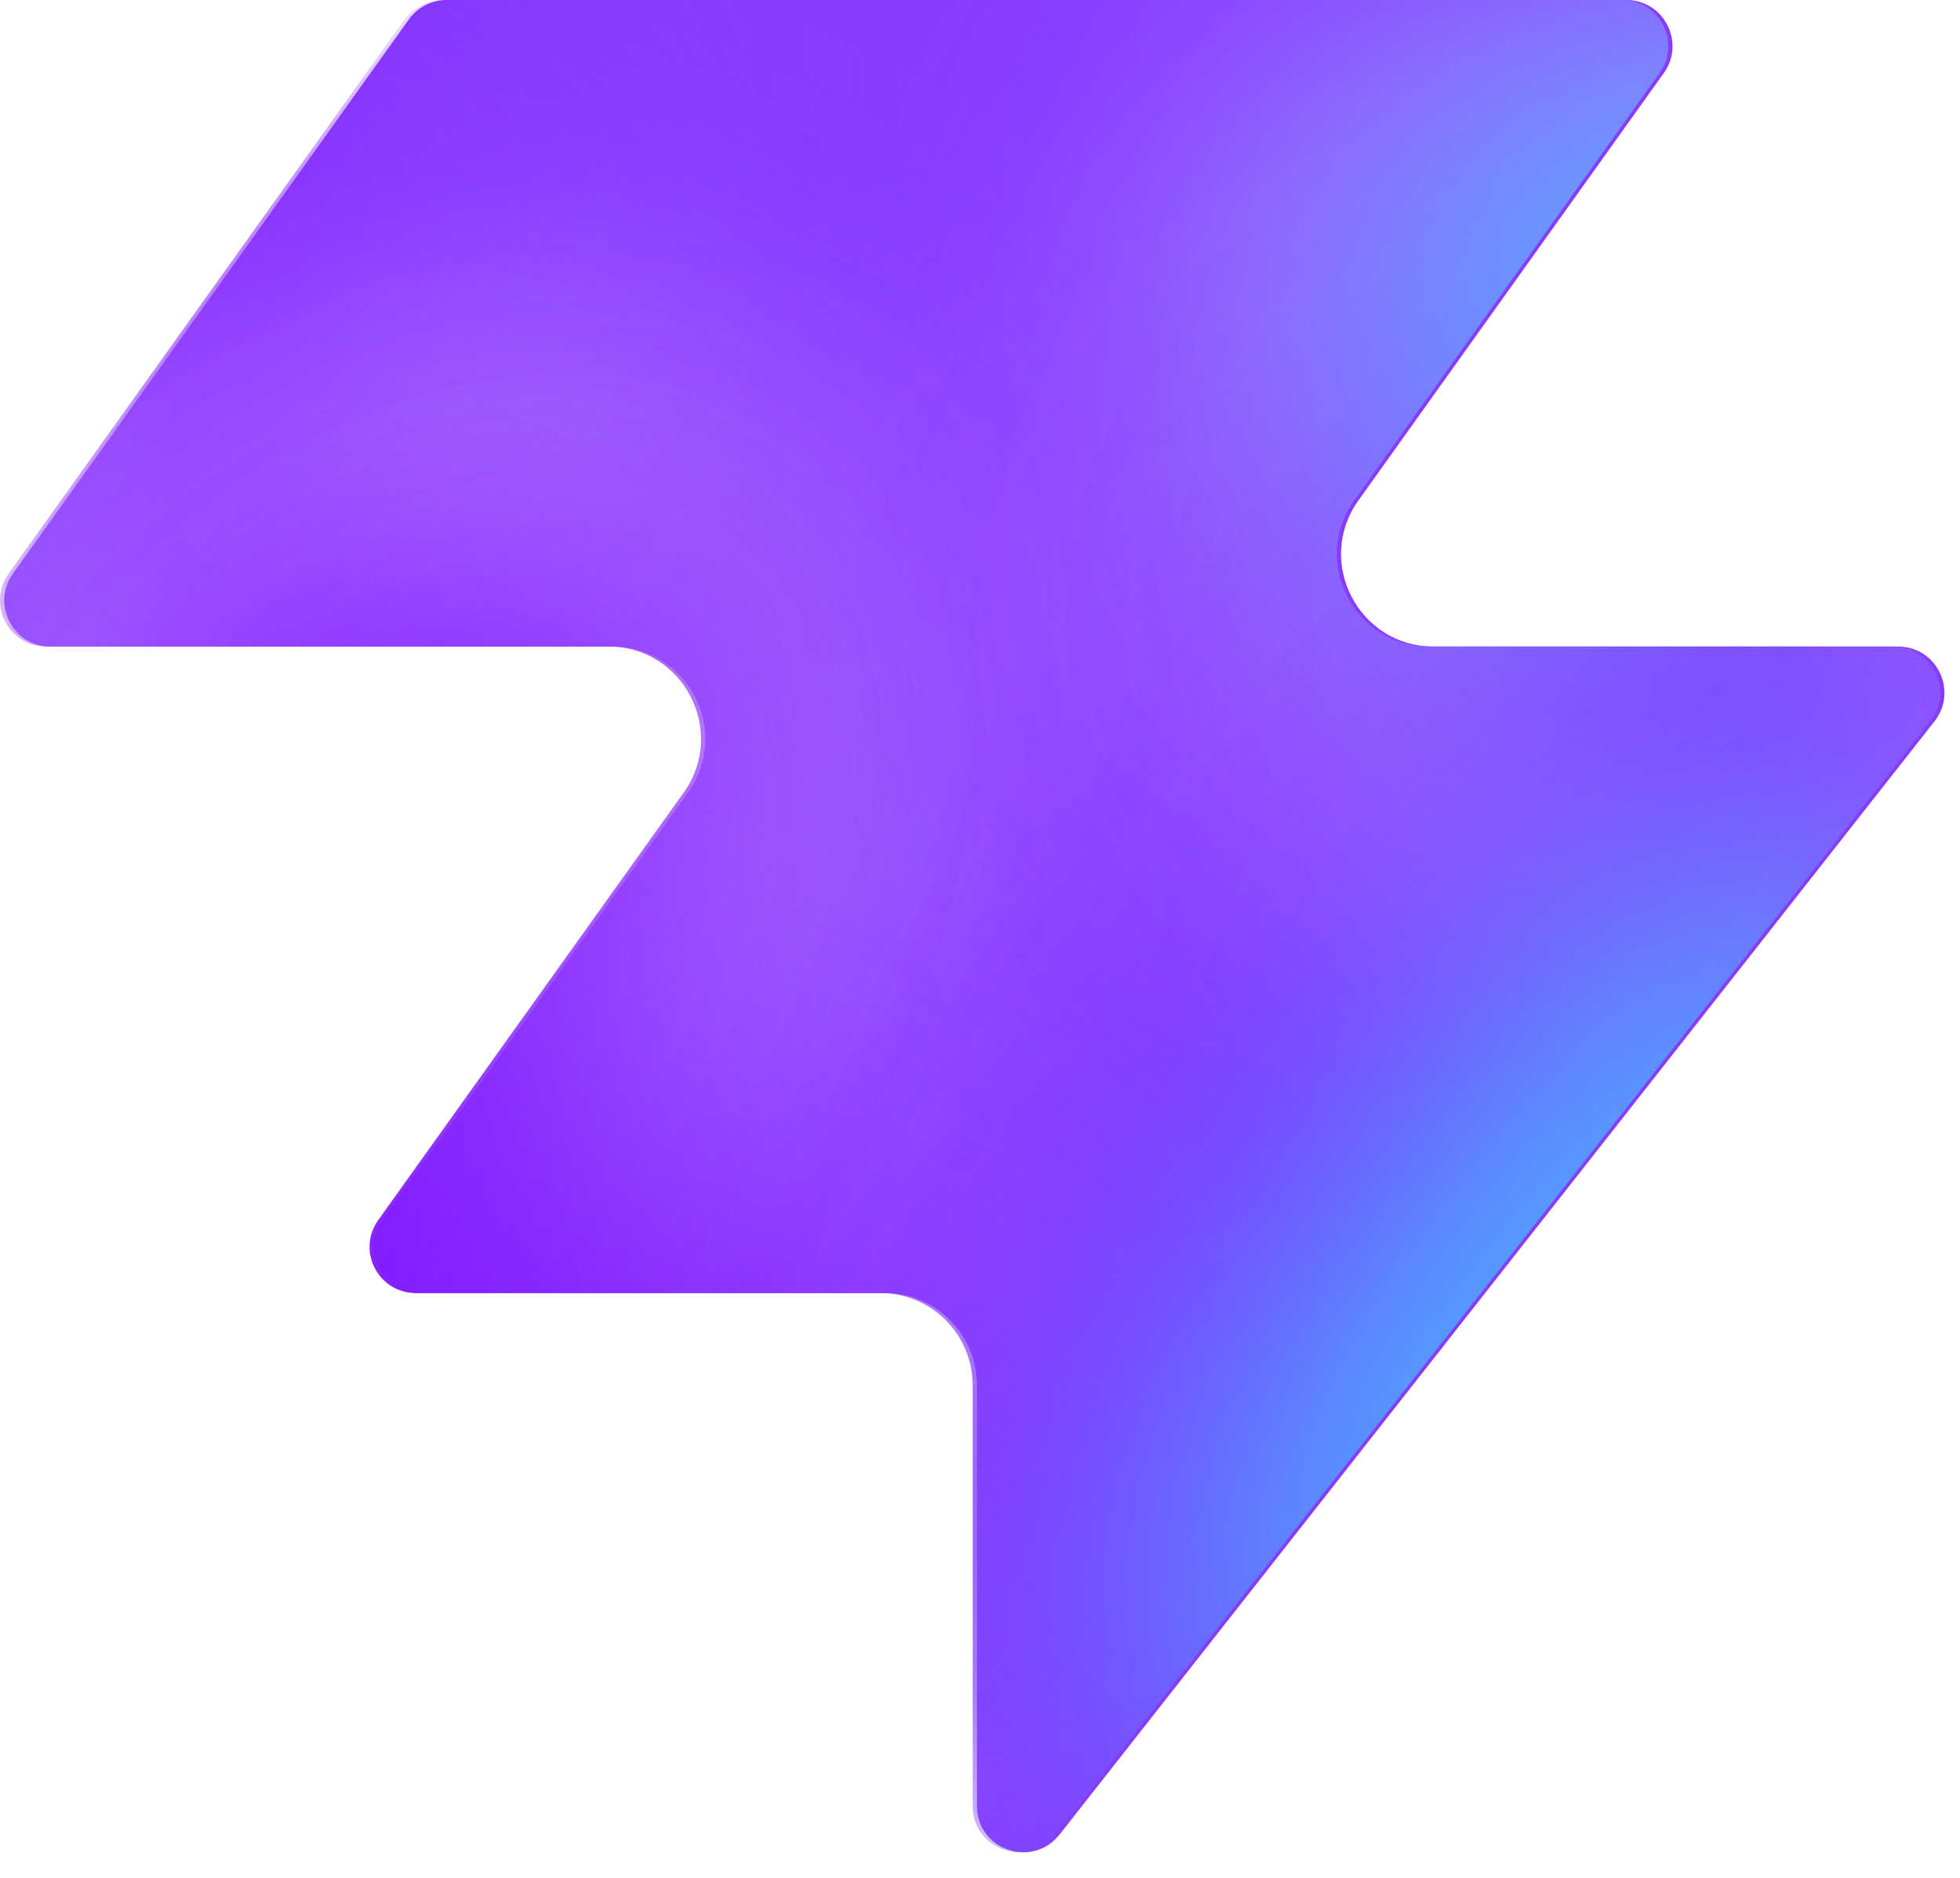
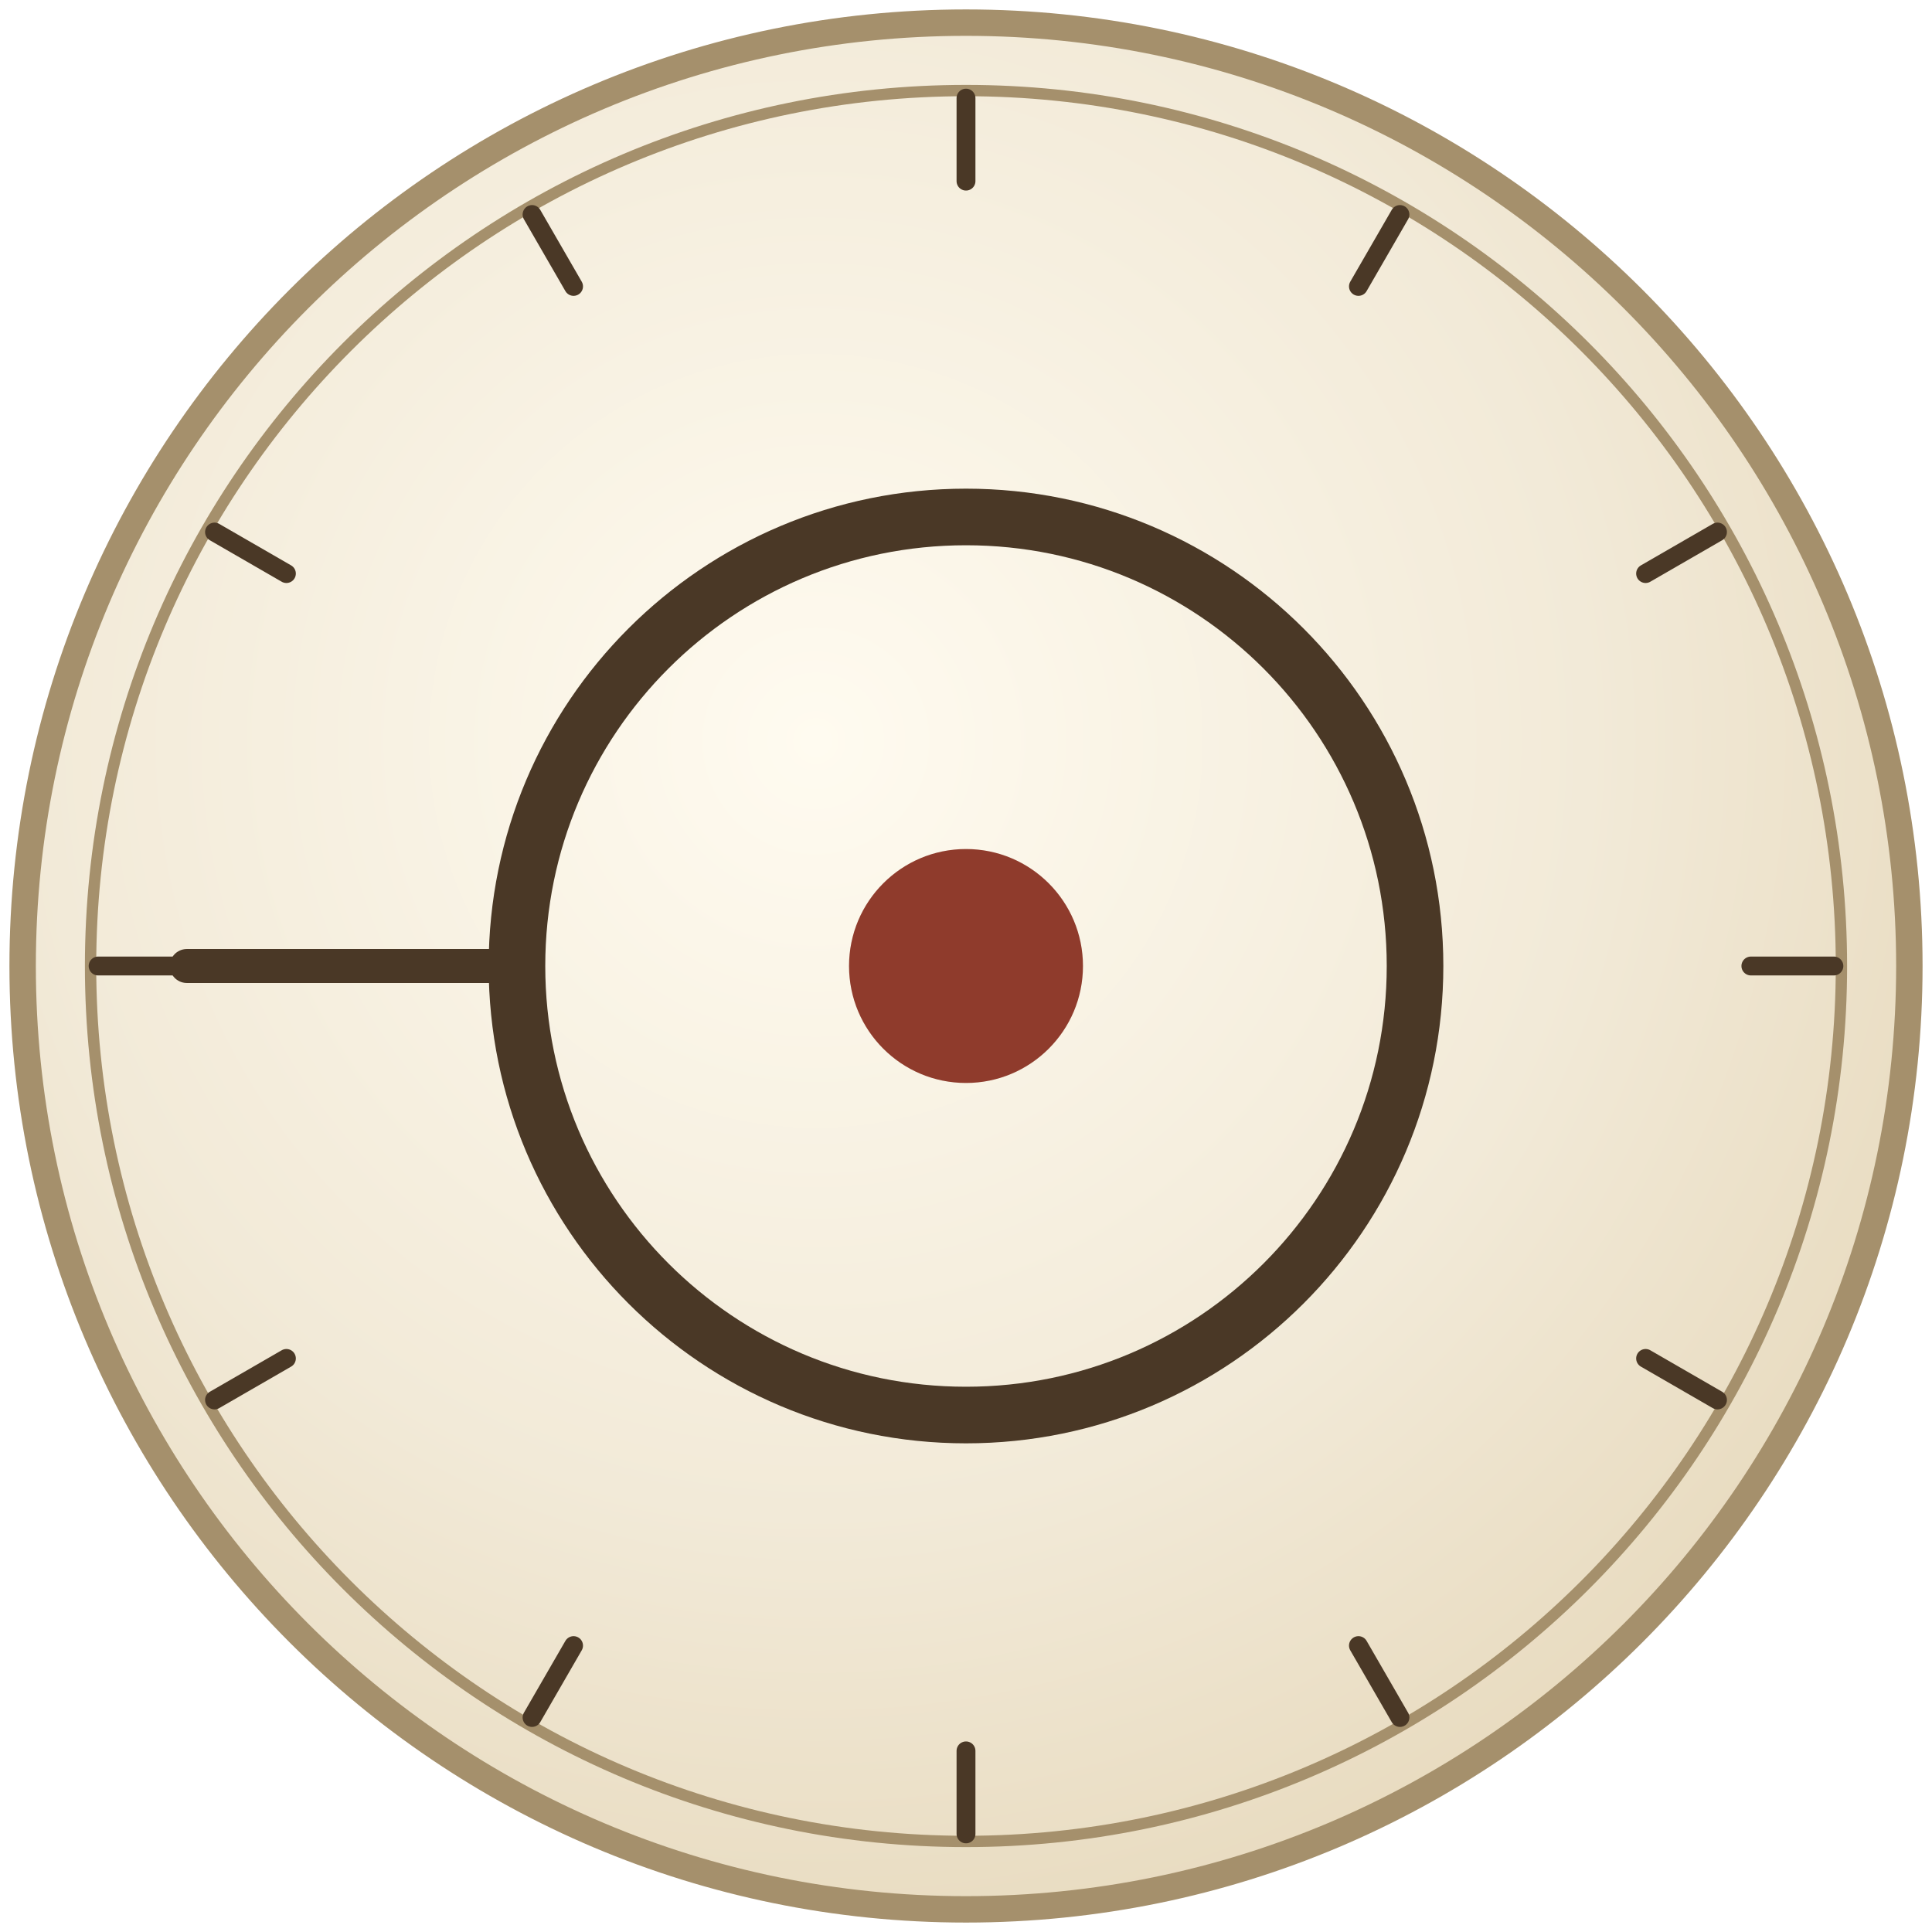
- <svg xmlns="http://www.w3.org/2000/svg" width="48" height="46" fill="none" viewBox="0 0 48 46">
-   <path fill="#863bff" d="M25.946 44.938c-.664.845-2.021.375-2.021-.698V33.937a2.26 2.26 0 0 0-2.262-2.262H10.287c-.92 0-1.456-1.04-.92-1.788l7.48-10.471c1.07-1.497 0-3.578-1.842-3.578H1.237c-.92 0-1.456-1.04-.92-1.788L10.013.474c.214-.297.556-.474.92-.474h28.894c.92 0 1.456 1.04.92 1.788l-7.48 10.471c-1.07 1.498 0 3.579 1.842 3.579h11.377c.943 0 1.473 1.088.89 1.83L25.947 44.94z" style="fill:#863bff;fill:color(display-p3 .525 .23 1);fill-opacity:1" />
-   <mask id="a" width="48" height="46" x="0" y="0" maskUnits="userSpaceOnUse" style="mask-type:alpha">
-     <path fill="#000" d="M25.842 44.938c-.664.844-2.021.375-2.021-.698V33.937a2.26 2.26 0 0 0-2.262-2.262H10.183c-.92 0-1.456-1.04-.92-1.788l7.48-10.471c1.07-1.498 0-3.579-1.842-3.579H1.133c-.92 0-1.456-1.04-.92-1.787L9.91.473c.214-.297.556-.474.92-.474h28.894c.92 0 1.456 1.04.92 1.788l-7.48 10.471c-1.07 1.498 0 3.578 1.842 3.578h11.377c.943 0 1.473 1.088.89 1.832L25.843 44.94z" style="fill:#000;fill-opacity:1" />
-   </mask>
-   <g mask="url(#a)">
-     <g filter="url(#b)">
-       <ellipse cx="5.508" cy="14.704" fill="#ede6ff" rx="5.508" ry="14.704" style="fill:#ede6ff;fill:color(display-p3 .927 .903 1);fill-opacity:1" transform="matrix(.00324 1 1 -.00324 -4.47 31.516)" />
-     </g>
-     <g filter="url(#c)">
-       <ellipse cx="10.399" cy="29.851" fill="#ede6ff" rx="10.399" ry="29.851" style="fill:#ede6ff;fill:color(display-p3 .927 .903 1);fill-opacity:1" transform="matrix(.00324 1 1 -.00324 -39.328 7.883)" />
-     </g>
-     <g filter="url(#d)">
-       <ellipse cx="5.508" cy="30.487" fill="#7e14ff" rx="5.508" ry="30.487" style="fill:#7e14ff;fill:color(display-p3 .492 .077 1);fill-opacity:1" transform="rotate(89.814 -25.913 -14.639)scale(1 -1)" />
-     </g>
-     <g filter="url(#e)">
-       <ellipse cx="5.508" cy="30.599" fill="#7e14ff" rx="5.508" ry="30.599" style="fill:#7e14ff;fill:color(display-p3 .492 .077 1);fill-opacity:1" transform="rotate(89.814 -32.644 -3.334)scale(1 -1)" />
-     </g>
-     <g filter="url(#f)">
-       <ellipse cx="5.508" cy="30.599" fill="#7e14ff" rx="5.508" ry="30.599" style="fill:#7e14ff;fill:color(display-p3 .492 .077 1);fill-opacity:1" transform="matrix(.00324 1 1 -.00324 -34.34 30.47)" />
-     </g>
-     <g filter="url(#g)">
-       <ellipse cx="14.072" cy="22.078" fill="#ede6ff" rx="14.072" ry="22.078" style="fill:#ede6ff;fill:color(display-p3 .927 .903 1);fill-opacity:1" transform="rotate(93.35 24.506 48.493)scale(-1 1)" />
-     </g>
-     <g filter="url(#h)">
-       <ellipse cx="3.47" cy="21.501" fill="#7e14ff" rx="3.47" ry="21.501" style="fill:#7e14ff;fill:color(display-p3 .492 .077 1);fill-opacity:1" transform="rotate(89.009 28.708 47.59)scale(-1 1)" />
-     </g>
-     <g filter="url(#i)">
-       <ellipse cx="3.47" cy="21.501" fill="#7e14ff" rx="3.47" ry="21.501" style="fill:#7e14ff;fill:color(display-p3 .492 .077 1);fill-opacity:1" transform="rotate(89.009 28.708 47.59)scale(-1 1)" />
-     </g>
-     <g filter="url(#j)">
-       <ellipse cx=".387" cy="8.972" fill="#7e14ff" rx="4.407" ry="29.108" style="fill:#7e14ff;fill:color(display-p3 .492 .077 1);fill-opacity:1" transform="rotate(39.51 .387 8.972)" />
-     </g>
-     <g filter="url(#k)">
-       <ellipse cx="47.523" cy="-6.092" fill="#7e14ff" rx="4.407" ry="29.108" style="fill:#7e14ff;fill:color(display-p3 .492 .077 1);fill-opacity:1" transform="rotate(37.892 47.523 -6.092)" />
-     </g>
-     <g filter="url(#l)">
-       <ellipse cx="41.412" cy="6.333" fill="#47bfff" rx="5.971" ry="9.665" style="fill:#47bfff;fill:color(display-p3 .28 .748 1);fill-opacity:1" transform="rotate(37.892 41.412 6.333)" />
-     </g>
-     <g filter="url(#m)">
-       <ellipse cx="-1.879" cy="38.332" fill="#7e14ff" rx="4.407" ry="29.108" style="fill:#7e14ff;fill:color(display-p3 .492 .077 1);fill-opacity:1" transform="rotate(37.892 -1.88 38.332)" />
-     </g>
-     <g filter="url(#n)">
-       <ellipse cx="-1.879" cy="38.332" fill="#7e14ff" rx="4.407" ry="29.108" style="fill:#7e14ff;fill:color(display-p3 .492 .077 1);fill-opacity:1" transform="rotate(37.892 -1.88 38.332)" />
-     </g>
-     <g filter="url(#o)">
-       <ellipse cx="35.651" cy="29.907" fill="#7e14ff" rx="4.407" ry="29.108" style="fill:#7e14ff;fill:color(display-p3 .492 .077 1);fill-opacity:1" transform="rotate(37.892 35.651 29.907)" />
-     </g>
-     <g filter="url(#p)">
-       <ellipse cx="38.418" cy="32.4" fill="#47bfff" rx="5.971" ry="15.297" style="fill:#47bfff;fill:color(display-p3 .28 .748 1);fill-opacity:1" transform="rotate(37.892 38.418 32.4)" />
-     </g>
+ <svg xmlns="http://www.w3.org/2000/svg" viewBox="0 0 1024 1024">
+   <defs>
+     <radialGradient id="parchment" cx="0.42" cy="0.38" r="0.75">
+       <stop offset="0" stop-color="#fffbf0" />
+       <stop offset="0.55" stop-color="#f2ead8" />
+       <stop offset="1" stop-color="#e4d5b6" />
+     </radialGradient>
+   </defs>
+   <circle cx="512" cy="512" r="500" fill="url(#parchment)" />
+   <circle cx="512" cy="512" r="500" fill="none" stroke="#a5906c" stroke-width="14" />
+   <circle cx="512" cy="512" r="464" fill="none" stroke="#a5906c" stroke-width="6" />
+   <g stroke="#4a3826" stroke-width="10" stroke-linecap="round">
+     <line x1="512" y1="52" x2="512" y2="96" />
+     <line x1="512" y1="928" x2="512" y2="972" />
+     <line x1="52" y1="512" x2="96" y2="512" />
+     <line x1="928" y1="512" x2="972" y2="512" />
+     <line x1="282" y1="113.7" x2="304" y2="151.8" />
+     <line x1="720" y1="872.2" x2="742" y2="910.3" />
+     <line x1="282" y1="910.3" x2="304" y2="872.2" />
+     <line x1="720" y1="151.8" x2="742" y2="113.7" />
+     <line x1="113.7" y1="282" x2="151.8" y2="304" />
+     <line x1="872.2" y1="720" x2="910.3" y2="742" />
+     <line x1="113.7" y1="742" x2="151.8" y2="720" />
+     <line x1="872.2" y1="304" x2="910.3" y2="282" />
  </g>
-   <defs>
-     <filter id="b" width="60.045" height="41.654" x="-19.77" y="16.149" color-interpolation-filters="sRGB" filterUnits="userSpaceOnUse">
-       <feFlood flood-opacity="0" result="BackgroundImageFix" />
-       <feBlend in="SourceGraphic" in2="BackgroundImageFix" result="shape" />
-       <feGaussianBlur result="effect1_foregroundBlur_2002_17158" stdDeviation="7.659" />
-     </filter>
-     <filter id="c" width="90.34" height="51.437" x="-54.613" y="-7.533" color-interpolation-filters="sRGB" filterUnits="userSpaceOnUse">
-       <feFlood flood-opacity="0" result="BackgroundImageFix" />
-       <feBlend in="SourceGraphic" in2="BackgroundImageFix" result="shape" />
-       <feGaussianBlur result="effect1_foregroundBlur_2002_17158" stdDeviation="7.659" />
-     </filter>
-     <filter id="d" width="79.355" height="29.4" x="-49.64" y="2.03" color-interpolation-filters="sRGB" filterUnits="userSpaceOnUse">
-       <feFlood flood-opacity="0" result="BackgroundImageFix" />
-       <feBlend in="SourceGraphic" in2="BackgroundImageFix" result="shape" />
-       <feGaussianBlur result="effect1_foregroundBlur_2002_17158" stdDeviation="4.596" />
-     </filter>
-     <filter id="e" width="79.579" height="29.4" x="-45.045" y="20.029" color-interpolation-filters="sRGB" filterUnits="userSpaceOnUse">
-       <feFlood flood-opacity="0" result="BackgroundImageFix" />
-       <feBlend in="SourceGraphic" in2="BackgroundImageFix" result="shape" />
-       <feGaussianBlur result="effect1_foregroundBlur_2002_17158" stdDeviation="4.596" />
-     </filter>
-     <filter id="f" width="79.579" height="29.4" x="-43.513" y="21.178" color-interpolation-filters="sRGB" filterUnits="userSpaceOnUse">
-       <feFlood flood-opacity="0" result="BackgroundImageFix" />
-       <feBlend in="SourceGraphic" in2="BackgroundImageFix" result="shape" />
-       <feGaussianBlur result="effect1_foregroundBlur_2002_17158" stdDeviation="4.596" />
-     </filter>
-     <filter id="g" width="74.749" height="58.852" x="15.756" y="-17.901" color-interpolation-filters="sRGB" filterUnits="userSpaceOnUse">
-       <feFlood flood-opacity="0" result="BackgroundImageFix" />
-       <feBlend in="SourceGraphic" in2="BackgroundImageFix" result="shape" />
-       <feGaussianBlur result="effect1_foregroundBlur_2002_17158" stdDeviation="7.659" />
-     </filter>
-     <filter id="h" width="61.377" height="25.362" x="23.548" y="2.284" color-interpolation-filters="sRGB" filterUnits="userSpaceOnUse">
-       <feFlood flood-opacity="0" result="BackgroundImageFix" />
-       <feBlend in="SourceGraphic" in2="BackgroundImageFix" result="shape" />
-       <feGaussianBlur result="effect1_foregroundBlur_2002_17158" stdDeviation="4.596" />
-     </filter>
-     <filter id="i" width="61.377" height="25.362" x="23.548" y="2.284" color-interpolation-filters="sRGB" filterUnits="userSpaceOnUse">
-       <feFlood flood-opacity="0" result="BackgroundImageFix" />
-       <feBlend in="SourceGraphic" in2="BackgroundImageFix" result="shape" />
-       <feGaussianBlur result="effect1_foregroundBlur_2002_17158" stdDeviation="4.596" />
-     </filter>
-     <filter id="j" width="56.045" height="63.649" x="-27.636" y="-22.853" color-interpolation-filters="sRGB" filterUnits="userSpaceOnUse">
-       <feFlood flood-opacity="0" result="BackgroundImageFix" />
-       <feBlend in="SourceGraphic" in2="BackgroundImageFix" result="shape" />
-       <feGaussianBlur result="effect1_foregroundBlur_2002_17158" stdDeviation="4.596" />
-     </filter>
-     <filter id="k" width="54.814" height="64.646" x="20.116" y="-38.415" color-interpolation-filters="sRGB" filterUnits="userSpaceOnUse">
-       <feFlood flood-opacity="0" result="BackgroundImageFix" />
-       <feBlend in="SourceGraphic" in2="BackgroundImageFix" result="shape" />
-       <feGaussianBlur result="effect1_foregroundBlur_2002_17158" stdDeviation="4.596" />
-     </filter>
-     <filter id="l" width="33.541" height="35.313" x="24.641" y="-11.323" color-interpolation-filters="sRGB" filterUnits="userSpaceOnUse">
-       <feFlood flood-opacity="0" result="BackgroundImageFix" />
-       <feBlend in="SourceGraphic" in2="BackgroundImageFix" result="shape" />
-       <feGaussianBlur result="effect1_foregroundBlur_2002_17158" stdDeviation="4.596" />
-     </filter>
-     <filter id="m" width="54.814" height="64.646" x="-29.286" y="6.009" color-interpolation-filters="sRGB" filterUnits="userSpaceOnUse">
-       <feFlood flood-opacity="0" result="BackgroundImageFix" />
-       <feBlend in="SourceGraphic" in2="BackgroundImageFix" result="shape" />
-       <feGaussianBlur result="effect1_foregroundBlur_2002_17158" stdDeviation="4.596" />
-     </filter>
-     <filter id="n" width="54.814" height="64.646" x="-29.286" y="6.009" color-interpolation-filters="sRGB" filterUnits="userSpaceOnUse">
-       <feFlood flood-opacity="0" result="BackgroundImageFix" />
-       <feBlend in="SourceGraphic" in2="BackgroundImageFix" result="shape" />
-       <feGaussianBlur result="effect1_foregroundBlur_2002_17158" stdDeviation="4.596" />
-     </filter>
-     <filter id="o" width="54.814" height="64.646" x="8.244" y="-2.416" color-interpolation-filters="sRGB" filterUnits="userSpaceOnUse">
-       <feFlood flood-opacity="0" result="BackgroundImageFix" />
-       <feBlend in="SourceGraphic" in2="BackgroundImageFix" result="shape" />
-       <feGaussianBlur result="effect1_foregroundBlur_2002_17158" stdDeviation="4.596" />
-     </filter>
-     <filter id="p" width="39.409" height="43.623" x="18.713" y="10.588" color-interpolation-filters="sRGB" filterUnits="userSpaceOnUse">
-       <feFlood flood-opacity="0" result="BackgroundImageFix" />
-       <feBlend in="SourceGraphic" in2="BackgroundImageFix" result="shape" />
-       <feGaussianBlur result="effect1_foregroundBlur_2002_17158" stdDeviation="4.596" />
-     </filter>
-   </defs>
+   <circle cx="512" cy="512" r="238" fill="none" stroke="#4a3826" stroke-width="30" />
+   <circle cx="512" cy="512" r="62" fill="#8f3b2c" />
+   <line x1="99" y1="512" x2="274" y2="512" stroke="#4a3826" stroke-width="18" stroke-linecap="round" />
</svg>
